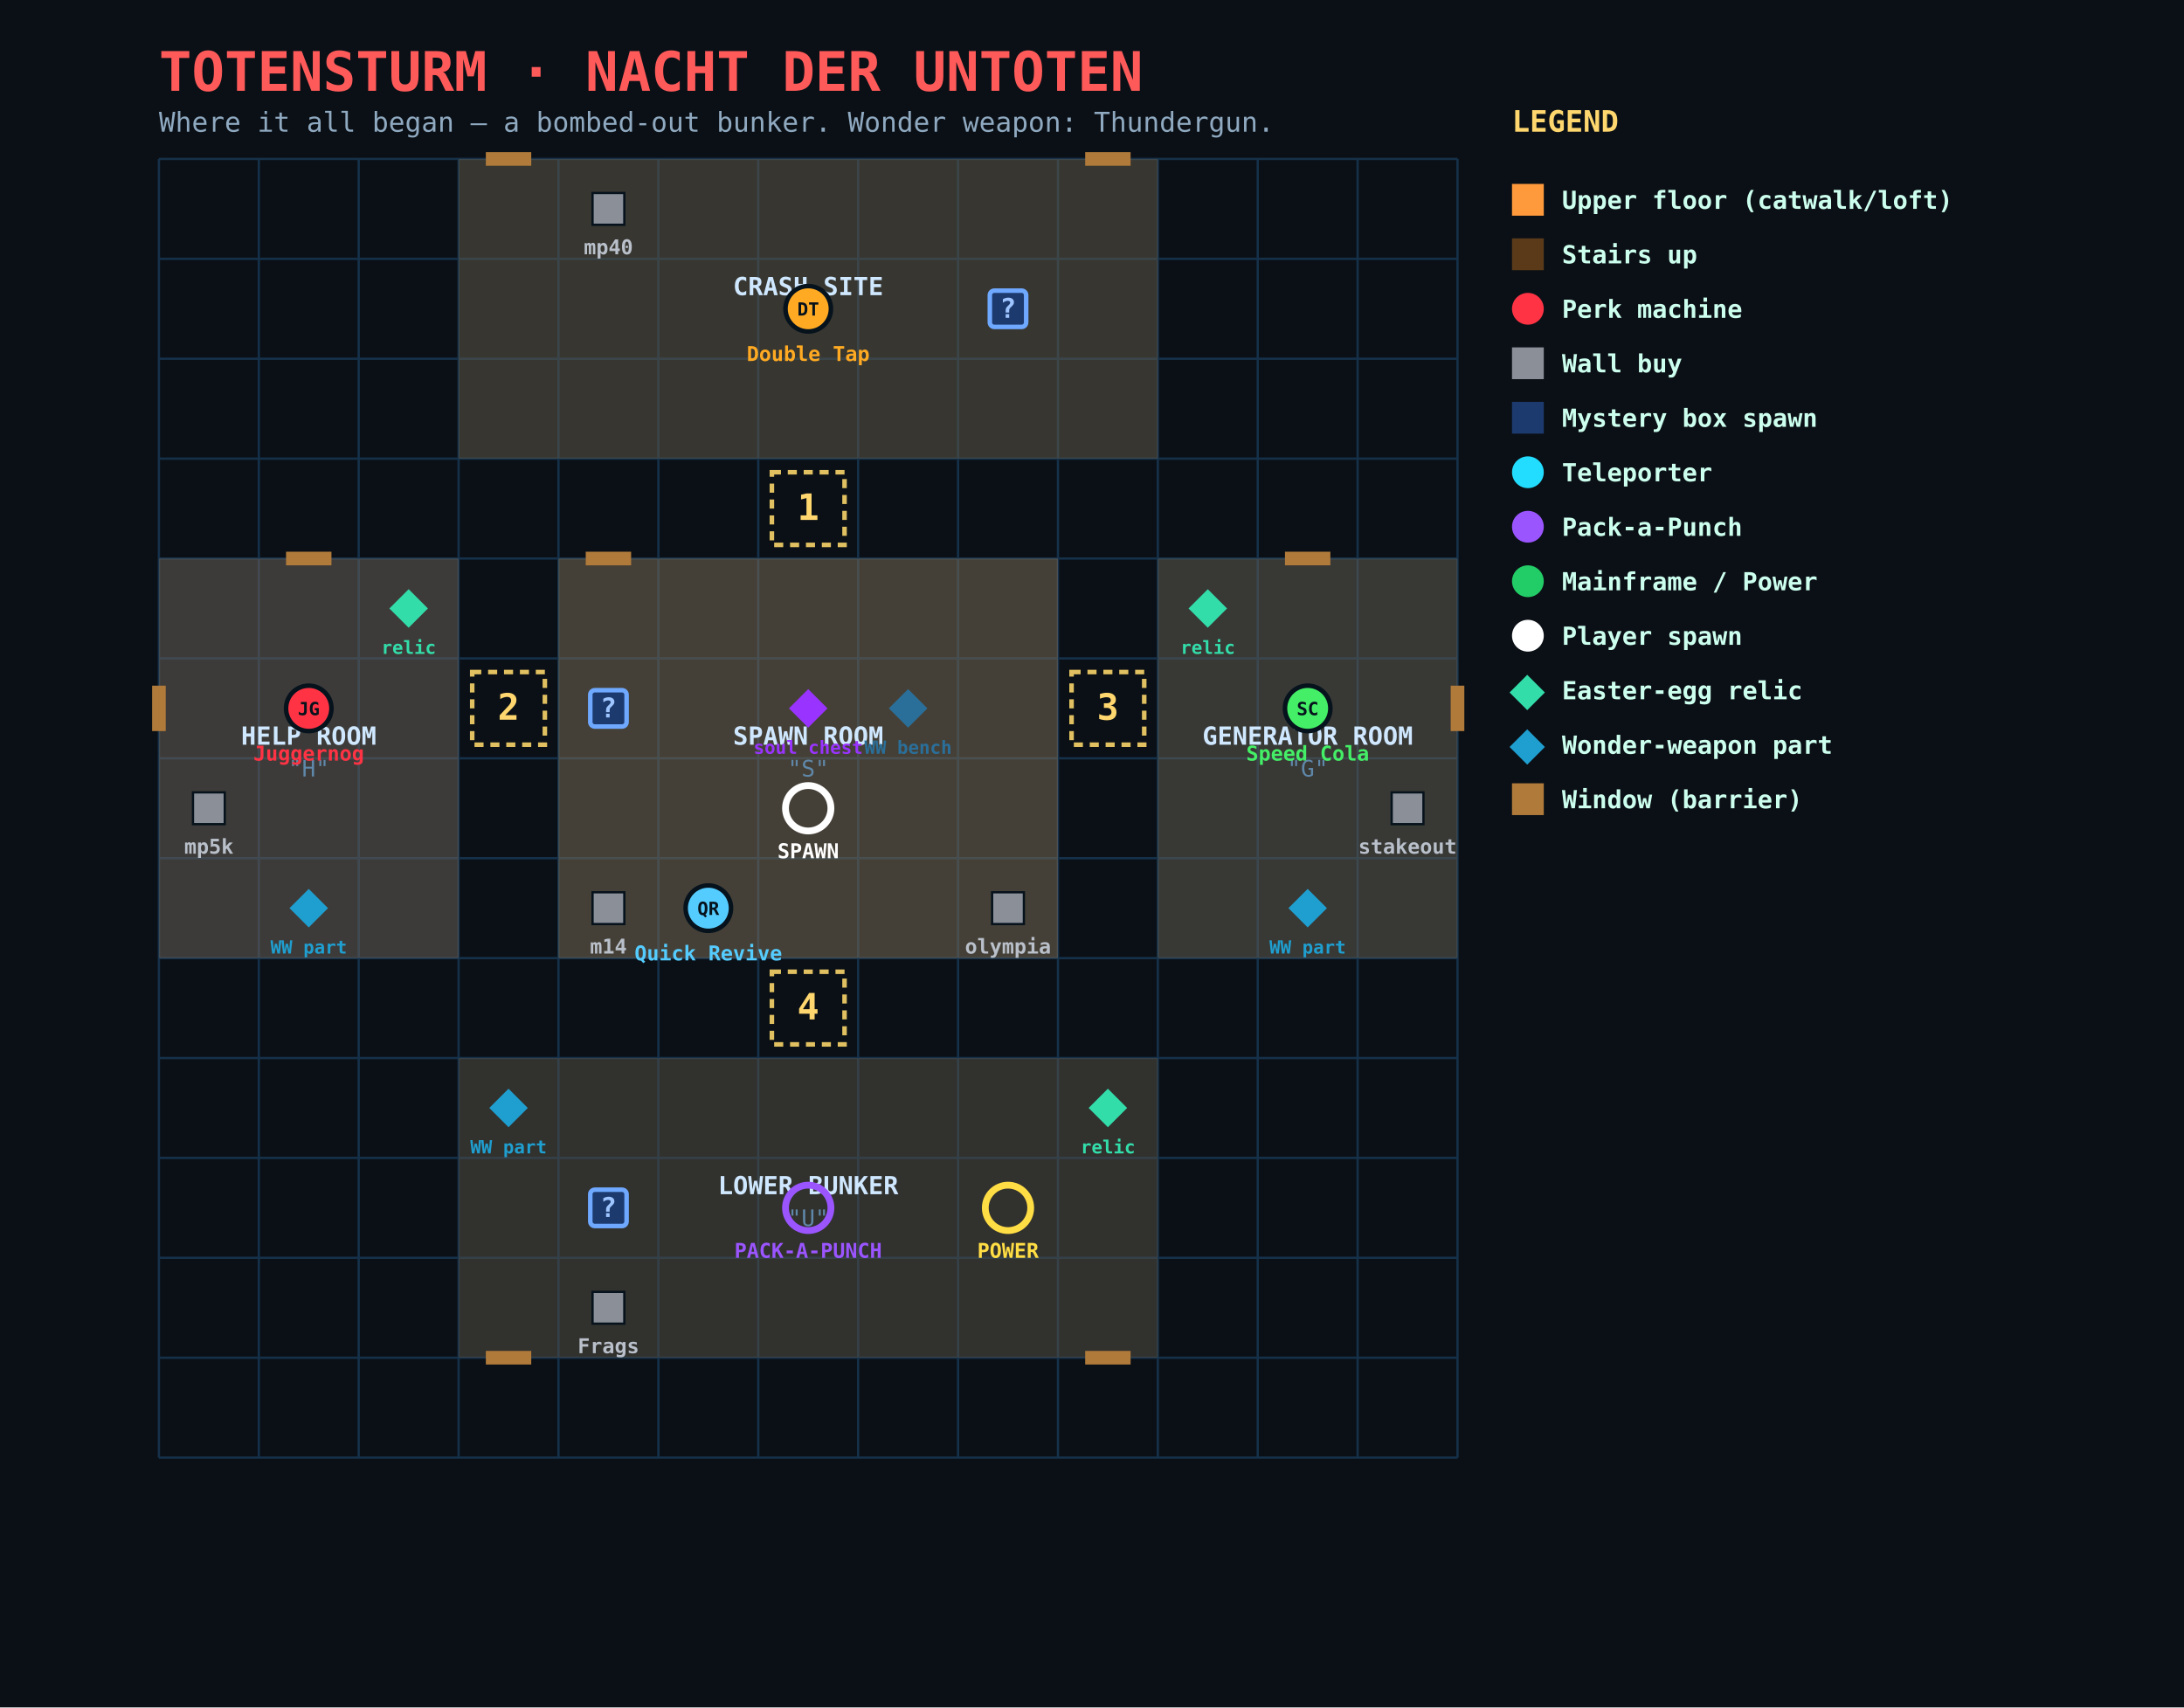
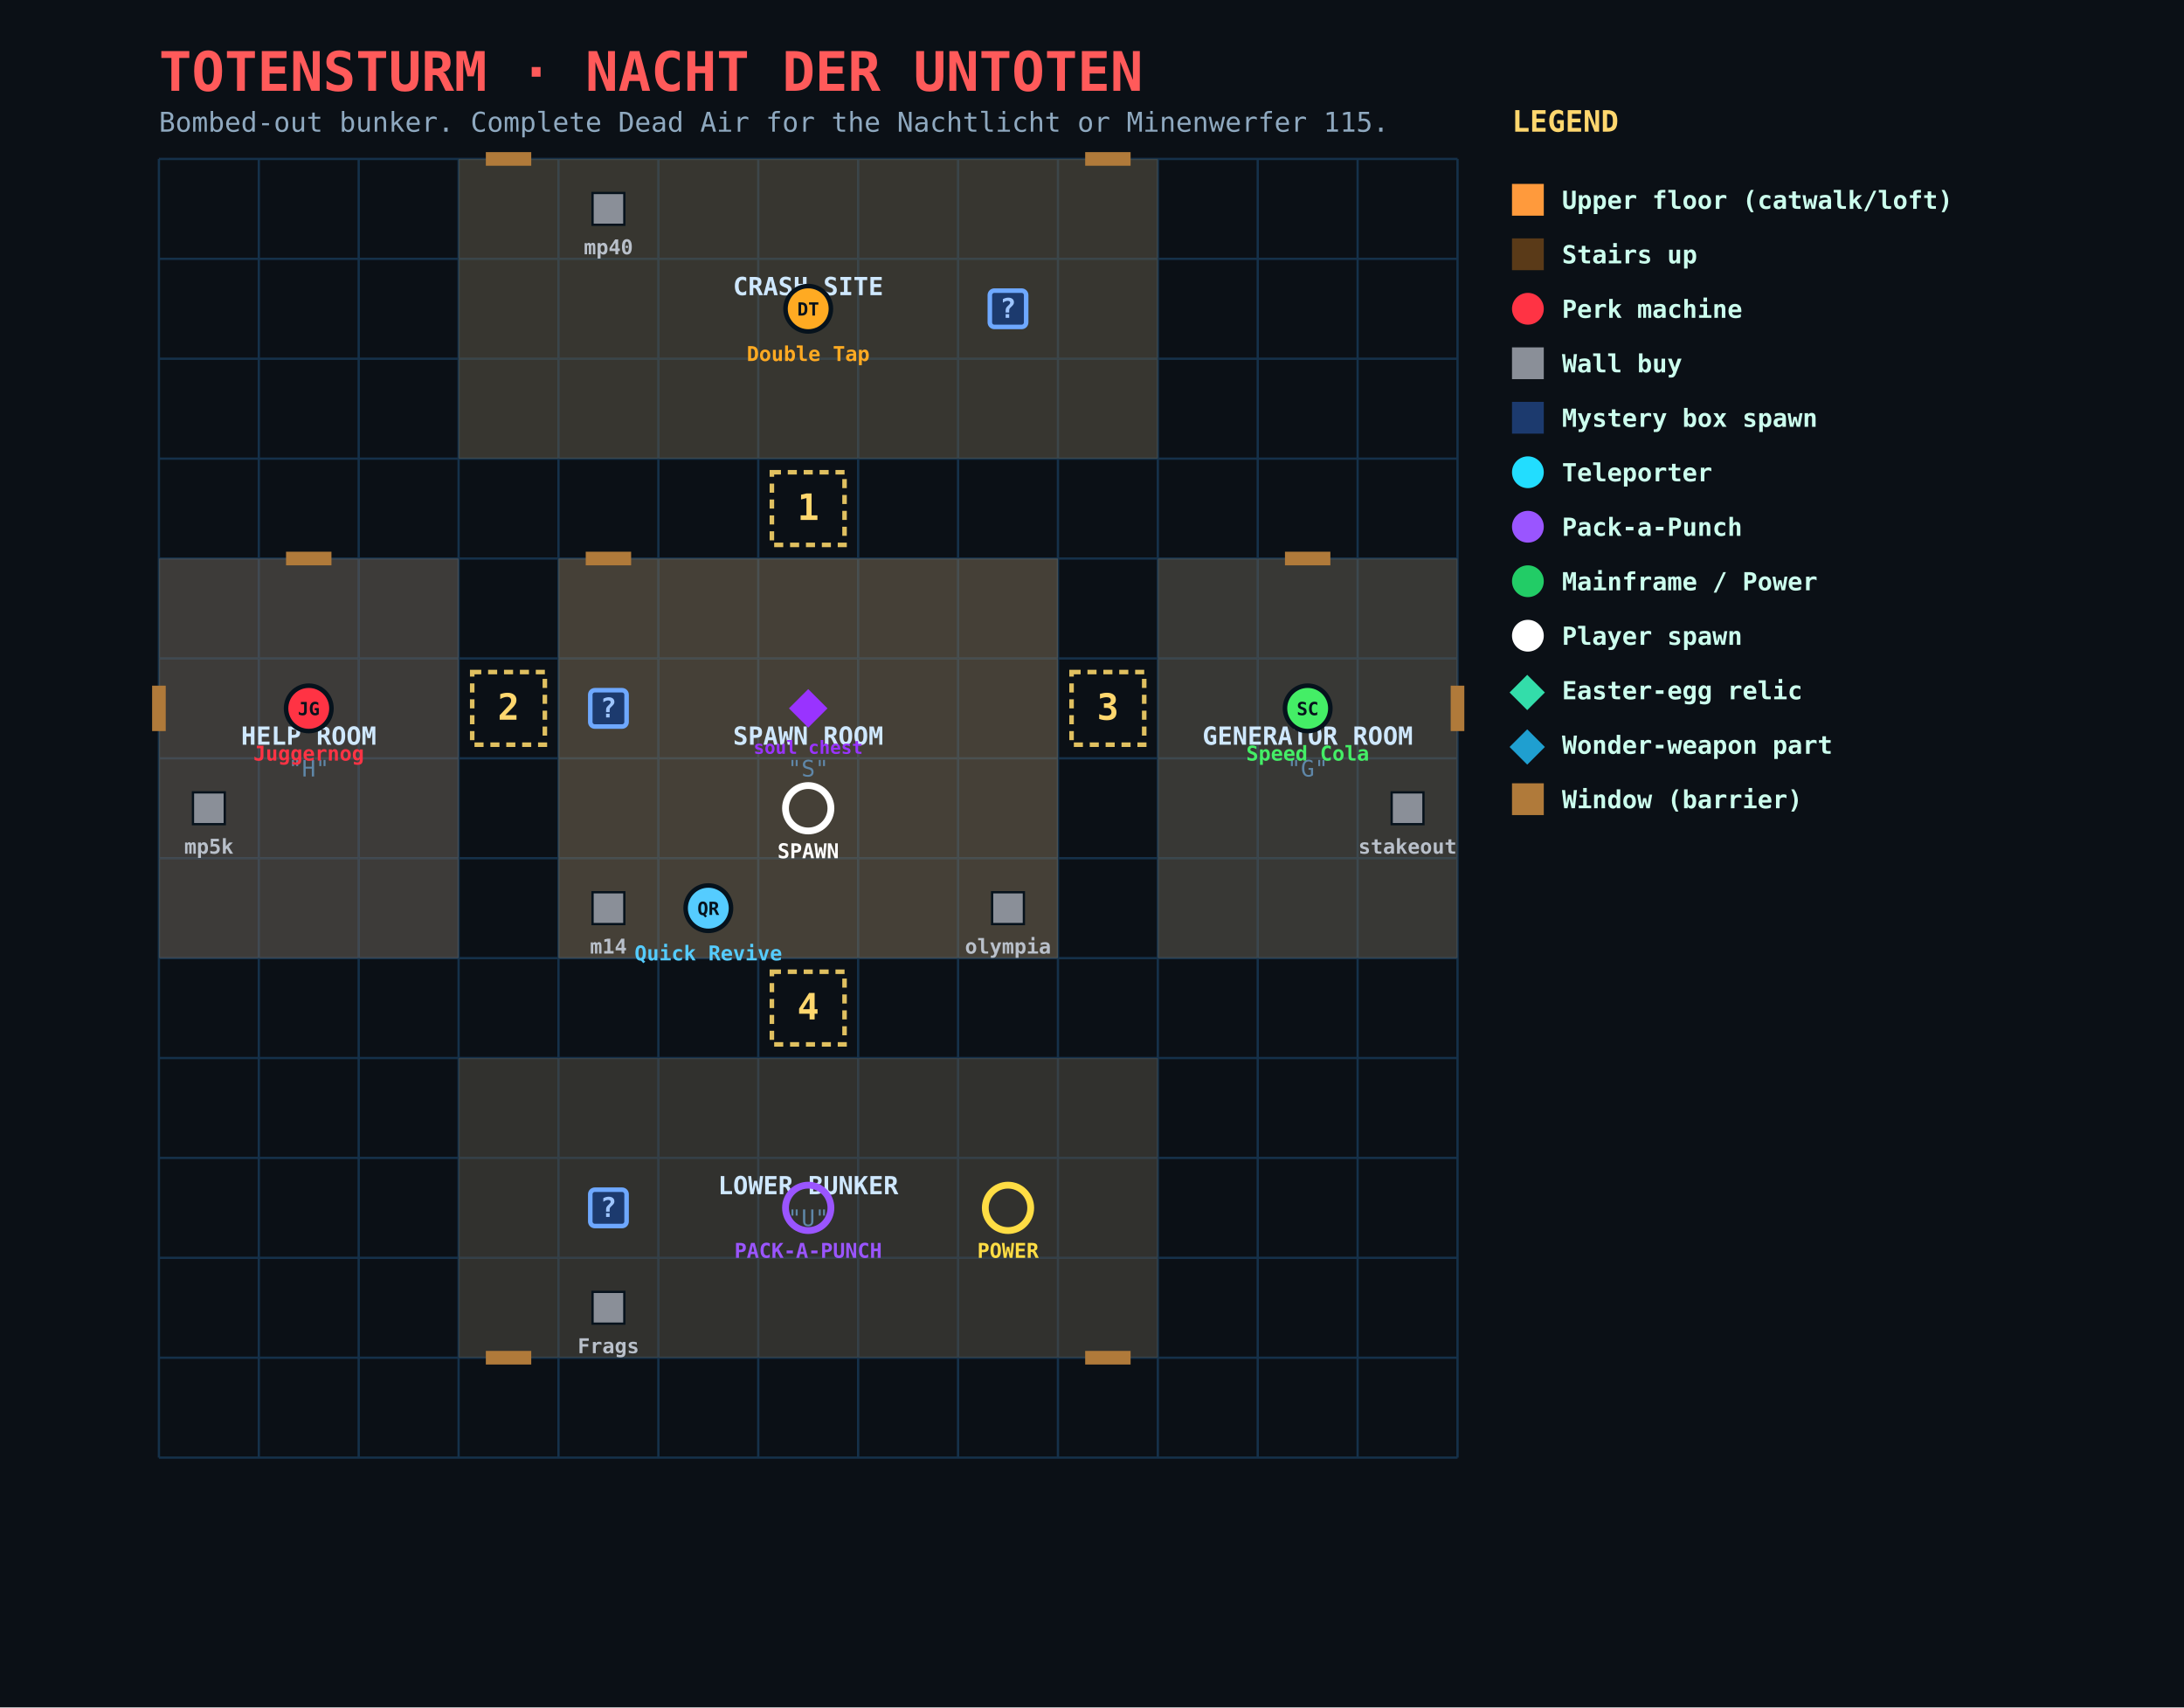
<svg xmlns="http://www.w3.org/2000/svg" width="962" height="752" font-family="Consolas,monospace">
  <rect width="962" height="752" fill="#0b1016" />
  <line x1="70" y1="70" x2="70" y2="642" stroke="#15314a" stroke-width="1" />
  <line x1="114" y1="70" x2="114" y2="642" stroke="#15314a" stroke-width="1" />
  <line x1="158" y1="70" x2="158" y2="642" stroke="#15314a" stroke-width="1" />
  <line x1="202" y1="70" x2="202" y2="642" stroke="#15314a" stroke-width="1" />
  <line x1="246" y1="70" x2="246" y2="642" stroke="#15314a" stroke-width="1" />
  <line x1="290" y1="70" x2="290" y2="642" stroke="#15314a" stroke-width="1" />
  <line x1="334" y1="70" x2="334" y2="642" stroke="#15314a" stroke-width="1" />
  <line x1="378" y1="70" x2="378" y2="642" stroke="#15314a" stroke-width="1" />
  <line x1="422" y1="70" x2="422" y2="642" stroke="#15314a" stroke-width="1" />
  <line x1="466" y1="70" x2="466" y2="642" stroke="#15314a" stroke-width="1" />
  <line x1="510" y1="70" x2="510" y2="642" stroke="#15314a" stroke-width="1" />
  <line x1="554" y1="70" x2="554" y2="642" stroke="#15314a" stroke-width="1" />
  <line x1="598" y1="70" x2="598" y2="642" stroke="#15314a" stroke-width="1" />
  <line x1="642" y1="70" x2="642" y2="642" stroke="#15314a" stroke-width="1" />
  <line x1="70" y1="70" x2="642" y2="70" stroke="#15314a" stroke-width="1" />
  <line x1="70" y1="114" x2="642" y2="114" stroke="#15314a" stroke-width="1" />
  <line x1="70" y1="158" x2="642" y2="158" stroke="#15314a" stroke-width="1" />
  <line x1="70" y1="202" x2="642" y2="202" stroke="#15314a" stroke-width="1" />
  <line x1="70" y1="246" x2="642" y2="246" stroke="#15314a" stroke-width="1" />
  <line x1="70" y1="290" x2="642" y2="290" stroke="#15314a" stroke-width="1" />
  <line x1="70" y1="334" x2="642" y2="334" stroke="#15314a" stroke-width="1" />
  <line x1="70" y1="378" x2="642" y2="378" stroke="#15314a" stroke-width="1" />
  <line x1="70" y1="422" x2="642" y2="422" stroke="#15314a" stroke-width="1" />
  <line x1="70" y1="466" x2="642" y2="466" stroke="#15314a" stroke-width="1" />
  <line x1="70" y1="510" x2="642" y2="510" stroke="#15314a" stroke-width="1" />
  <line x1="70" y1="554" x2="642" y2="554" stroke="#15314a" stroke-width="1" />
  <line x1="70" y1="598" x2="642" y2="598" stroke="#15314a" stroke-width="1" />
  <line x1="70" y1="642" x2="642" y2="642" stroke="#15314a" stroke-width="1" />
  <rect x="202" y="70" width="44" height="44" fill="rgb(99,92,74)" opacity="0.5" />
  <rect x="246" y="70" width="44" height="44" fill="rgb(99,92,74)" opacity="0.5" />
  <rect x="290" y="70" width="44" height="44" fill="rgb(99,92,74)" opacity="0.5" />
  <rect x="334" y="70" width="44" height="44" fill="rgb(99,92,74)" opacity="0.5" />
  <rect x="378" y="70" width="44" height="44" fill="rgb(99,92,74)" opacity="0.5" />
  <rect x="422" y="70" width="44" height="44" fill="rgb(99,92,74)" opacity="0.5" />
  <rect x="466" y="70" width="44" height="44" fill="rgb(99,92,74)" opacity="0.5" />
  <rect x="202" y="114" width="44" height="44" fill="rgb(99,92,74)" opacity="0.5" />
  <rect x="246" y="114" width="44" height="44" fill="rgb(99,92,74)" opacity="0.5" />
  <rect x="290" y="114" width="44" height="44" fill="rgb(99,92,74)" opacity="0.5" />
  <rect x="334" y="114" width="44" height="44" fill="rgb(99,92,74)" opacity="0.5" />
  <rect x="378" y="114" width="44" height="44" fill="rgb(99,92,74)" opacity="0.5" />
  <rect x="422" y="114" width="44" height="44" fill="rgb(99,92,74)" opacity="0.5" />
  <rect x="466" y="114" width="44" height="44" fill="rgb(99,92,74)" opacity="0.5" />
  <rect x="202" y="158" width="44" height="44" fill="rgb(99,92,74)" opacity="0.5" />
  <rect x="246" y="158" width="44" height="44" fill="rgb(99,92,74)" opacity="0.5" />
  <rect x="290" y="158" width="44" height="44" fill="rgb(99,92,74)" opacity="0.5" />
  <rect x="334" y="158" width="44" height="44" fill="rgb(99,92,74)" opacity="0.5" />
  <rect x="378" y="158" width="44" height="44" fill="rgb(99,92,74)" opacity="0.5" />
  <rect x="422" y="158" width="44" height="44" fill="rgb(99,92,74)" opacity="0.5" />
  <rect x="466" y="158" width="44" height="44" fill="rgb(99,92,74)" opacity="0.5" />
  <rect x="340" y="208" width="32" height="32" fill="none" stroke="#e0c060" stroke-width="2" stroke-dasharray="4 3" />
  <text x="356" y="229" fill="#ffd76e" font-size="16" text-anchor="middle" font-weight="700">1</text>
  <rect x="70" y="246" width="44" height="44" fill="rgb(112,101,92)" opacity="0.5" />
  <rect x="114" y="246" width="44" height="44" fill="rgb(112,101,92)" opacity="0.5" />
  <rect x="158" y="246" width="44" height="44" fill="rgb(112,101,92)" opacity="0.5" />
  <rect x="246" y="246" width="44" height="44" fill="rgb(127,112,88)" opacity="0.5" />
  <rect x="290" y="246" width="44" height="44" fill="rgb(127,112,88)" opacity="0.5" />
  <rect x="334" y="246" width="44" height="44" fill="rgb(127,112,88)" opacity="0.5" />
  <rect x="378" y="246" width="44" height="44" fill="rgb(127,112,88)" opacity="0.5" />
  <rect x="422" y="246" width="44" height="44" fill="rgb(127,112,88)" opacity="0.5" />
  <rect x="510" y="246" width="44" height="44" fill="rgb(101,96,83)" opacity="0.5" />
  <rect x="554" y="246" width="44" height="44" fill="rgb(101,96,83)" opacity="0.5" />
  <rect x="598" y="246" width="44" height="44" fill="rgb(101,96,83)" opacity="0.5" />
  <rect x="70" y="290" width="44" height="44" fill="rgb(112,101,92)" opacity="0.5" />
  <rect x="114" y="290" width="44" height="44" fill="rgb(112,101,92)" opacity="0.5" />
  <rect x="158" y="290" width="44" height="44" fill="rgb(112,101,92)" opacity="0.5" />
  <rect x="208" y="296" width="32" height="32" fill="none" stroke="#e0c060" stroke-width="2" stroke-dasharray="4 3" />
  <text x="224" y="317" fill="#ffd76e" font-size="16" text-anchor="middle" font-weight="700">2</text>
  <rect x="246" y="290" width="44" height="44" fill="rgb(127,112,88)" opacity="0.5" />
  <rect x="290" y="290" width="44" height="44" fill="rgb(127,112,88)" opacity="0.5" />
  <rect x="334" y="290" width="44" height="44" fill="rgb(127,112,88)" opacity="0.5" />
  <rect x="378" y="290" width="44" height="44" fill="rgb(127,112,88)" opacity="0.5" />
  <rect x="422" y="290" width="44" height="44" fill="rgb(127,112,88)" opacity="0.5" />
  <rect x="472" y="296" width="32" height="32" fill="none" stroke="#e0c060" stroke-width="2" stroke-dasharray="4 3" />
  <text x="488" y="317" fill="#ffd76e" font-size="16" text-anchor="middle" font-weight="700">3</text>
  <rect x="510" y="290" width="44" height="44" fill="rgb(101,96,83)" opacity="0.5" />
  <rect x="554" y="290" width="44" height="44" fill="rgb(101,96,83)" opacity="0.5" />
  <rect x="598" y="290" width="44" height="44" fill="rgb(101,96,83)" opacity="0.5" />
  <rect x="70" y="334" width="44" height="44" fill="rgb(112,101,92)" opacity="0.5" />
  <rect x="114" y="334" width="44" height="44" fill="rgb(112,101,92)" opacity="0.5" />
  <rect x="158" y="334" width="44" height="44" fill="rgb(112,101,92)" opacity="0.5" />
  <rect x="246" y="334" width="44" height="44" fill="rgb(127,112,88)" opacity="0.5" />
  <rect x="290" y="334" width="44" height="44" fill="rgb(127,112,88)" opacity="0.5" />
  <rect x="334" y="334" width="44" height="44" fill="rgb(127,112,88)" opacity="0.5" />
  <rect x="378" y="334" width="44" height="44" fill="rgb(127,112,88)" opacity="0.5" />
  <rect x="422" y="334" width="44" height="44" fill="rgb(127,112,88)" opacity="0.5" />
  <rect x="510" y="334" width="44" height="44" fill="rgb(101,96,83)" opacity="0.5" />
  <rect x="554" y="334" width="44" height="44" fill="rgb(101,96,83)" opacity="0.5" />
  <rect x="598" y="334" width="44" height="44" fill="rgb(101,96,83)" opacity="0.5" />
  <rect x="70" y="378" width="44" height="44" fill="rgb(112,101,92)" opacity="0.5" />
  <rect x="114" y="378" width="44" height="44" fill="rgb(112,101,92)" opacity="0.5" />
  <rect x="158" y="378" width="44" height="44" fill="rgb(112,101,92)" opacity="0.5" />
  <rect x="246" y="378" width="44" height="44" fill="rgb(127,112,88)" opacity="0.5" />
  <rect x="290" y="378" width="44" height="44" fill="rgb(127,112,88)" opacity="0.5" />
  <rect x="334" y="378" width="44" height="44" fill="rgb(127,112,88)" opacity="0.5" />
  <rect x="378" y="378" width="44" height="44" fill="rgb(127,112,88)" opacity="0.5" />
  <rect x="422" y="378" width="44" height="44" fill="rgb(127,112,88)" opacity="0.5" />
  <rect x="510" y="378" width="44" height="44" fill="rgb(101,96,83)" opacity="0.5" />
  <rect x="554" y="378" width="44" height="44" fill="rgb(101,96,83)" opacity="0.5" />
  <rect x="598" y="378" width="44" height="44" fill="rgb(101,96,83)" opacity="0.5" />
  <rect x="340" y="428" width="32" height="32" fill="none" stroke="#e0c060" stroke-width="2" stroke-dasharray="4 3" />
  <text x="356" y="449" fill="#ffd76e" font-size="16" text-anchor="middle" font-weight="700">4</text>
  <rect x="202" y="466" width="44" height="44" fill="rgb(88,81,70)" opacity="0.5" />
  <rect x="246" y="466" width="44" height="44" fill="rgb(88,81,70)" opacity="0.5" />
  <rect x="290" y="466" width="44" height="44" fill="rgb(88,81,70)" opacity="0.5" />
  <rect x="334" y="466" width="44" height="44" fill="rgb(88,81,70)" opacity="0.5" />
  <rect x="378" y="466" width="44" height="44" fill="rgb(88,81,70)" opacity="0.5" />
  <rect x="422" y="466" width="44" height="44" fill="rgb(88,81,70)" opacity="0.5" />
  <rect x="466" y="466" width="44" height="44" fill="rgb(88,81,70)" opacity="0.5" />
  <rect x="202" y="510" width="44" height="44" fill="rgb(88,81,70)" opacity="0.5" />
  <rect x="246" y="510" width="44" height="44" fill="rgb(88,81,70)" opacity="0.5" />
  <rect x="290" y="510" width="44" height="44" fill="rgb(88,81,70)" opacity="0.5" />
  <rect x="334" y="510" width="44" height="44" fill="rgb(88,81,70)" opacity="0.5" />
  <rect x="378" y="510" width="44" height="44" fill="rgb(88,81,70)" opacity="0.5" />
  <rect x="422" y="510" width="44" height="44" fill="rgb(88,81,70)" opacity="0.5" />
  <rect x="466" y="510" width="44" height="44" fill="rgb(88,81,70)" opacity="0.5" />
  <rect x="202" y="554" width="44" height="44" fill="rgb(88,81,70)" opacity="0.5" />
  <rect x="246" y="554" width="44" height="44" fill="rgb(88,81,70)" opacity="0.5" />
  <rect x="290" y="554" width="44" height="44" fill="rgb(88,81,70)" opacity="0.5" />
  <rect x="334" y="554" width="44" height="44" fill="rgb(88,81,70)" opacity="0.5" />
  <rect x="378" y="554" width="44" height="44" fill="rgb(88,81,70)" opacity="0.5" />
  <rect x="422" y="554" width="44" height="44" fill="rgb(88,81,70)" opacity="0.5" />
  <rect x="466" y="554" width="44" height="44" fill="rgb(88,81,70)" opacity="0.5" />
  <text x="356" y="130" fill="#cfe8ff" font-size="11" text-anchor="middle" font-weight="700">CRASH SITE</text>
  <text x="356" y="144" fill="#5f87a8" font-size="10" text-anchor="middle">"Y"</text>
  <text x="136" y="328" fill="#cfe8ff" font-size="11" text-anchor="middle" font-weight="700">HELP ROOM</text>
  <text x="136" y="342" fill="#5f87a8" font-size="10" text-anchor="middle">"H"</text>
  <text x="356" y="328" fill="#cfe8ff" font-size="11" text-anchor="middle" font-weight="700">SPAWN ROOM</text>
  <text x="356" y="342" fill="#5f87a8" font-size="10" text-anchor="middle">"S"</text>
  <text x="576" y="328" fill="#cfe8ff" font-size="11" text-anchor="middle" font-weight="700">GENERATOR ROOM</text>
  <text x="576" y="342" fill="#5f87a8" font-size="10" text-anchor="middle">"G"</text>
  <text x="356" y="526" fill="#cfe8ff" font-size="11" text-anchor="middle" font-weight="700">LOWER BUNKER</text>
  <text x="356" y="540" fill="#5f87a8" font-size="10" text-anchor="middle">"U"</text>
  <circle cx="312" cy="400" r="10" fill="#55ccff" stroke="#06121c" stroke-width="2" />
  <text x="312" y="403" fill="#06121c" font-size="8" text-anchor="middle" font-weight="800">QR</text>
  <text x="312" y="423" fill="#55ccff" font-size="9" text-anchor="middle" font-weight="700">Quick Revive</text>
  <circle cx="136" cy="312" r="10" fill="#ff3344" stroke="#06121c" stroke-width="2" />
  <text x="136" y="315" fill="#06121c" font-size="8" text-anchor="middle" font-weight="800">JG</text>
  <text x="136" y="335" fill="#ff3344" font-size="9" text-anchor="middle" font-weight="700">Juggernog</text>
  <circle cx="576" cy="312" r="10" fill="#44ee66" stroke="#06121c" stroke-width="2" />
  <text x="576" y="315" fill="#06121c" font-size="8" text-anchor="middle" font-weight="800">SC</text>
  <text x="576" y="335" fill="#44ee66" font-size="9" text-anchor="middle" font-weight="700">Speed Cola</text>
  <circle cx="356" cy="136" r="10" fill="#ffaa22" stroke="#06121c" stroke-width="2" />
  <text x="356" y="139" fill="#06121c" font-size="8" text-anchor="middle" font-weight="800">DT</text>
  <text x="356" y="159" fill="#ffaa22" font-size="9" text-anchor="middle" font-weight="700">Double Tap</text>
  <rect x="261" y="393" width="14" height="14" fill="#8a8f98" stroke="#06121c" />
  <text x="268" y="420" fill="#b9c0ca" font-size="9" text-anchor="middle" font-weight="700">m14</text>
  <rect x="437" y="393" width="14" height="14" fill="#8a8f98" stroke="#06121c" />
  <text x="444" y="420" fill="#b9c0ca" font-size="9" text-anchor="middle" font-weight="700">olympia</text>
  <rect x="85" y="349" width="14" height="14" fill="#8a8f98" stroke="#06121c" />
  <text x="92" y="376" fill="#b9c0ca" font-size="9" text-anchor="middle" font-weight="700">mp5k</text>
  <rect x="613" y="349" width="14" height="14" fill="#8a8f98" stroke="#06121c" />
  <text x="620" y="376" fill="#b9c0ca" font-size="9" text-anchor="middle" font-weight="700">stakeout</text>
  <rect x="261" y="85" width="14" height="14" fill="#8a8f98" stroke="#06121c" />
  <text x="268" y="112" fill="#b9c0ca" font-size="9" text-anchor="middle" font-weight="700">mp40</text>
  <rect x="261" y="569" width="14" height="14" fill="#8a8f98" stroke="#06121c" />
  <text x="268" y="596" fill="#b9c0ca" font-size="9" text-anchor="middle" font-weight="700">Frags</text>
  <rect x="260" y="304" width="16" height="16" fill="#1c3a6e" stroke="#6ea8ff" stroke-width="2" rx="2" />
  <text x="268" y="316" fill="#9ec5ff" font-size="12" text-anchor="middle" font-weight="800">?</text>
  <rect x="436" y="128" width="16" height="16" fill="#1c3a6e" stroke="#6ea8ff" stroke-width="2" rx="2" />
  <text x="444" y="140" fill="#9ec5ff" font-size="12" text-anchor="middle" font-weight="800">?</text>
  <rect x="260" y="524" width="16" height="16" fill="#1c3a6e" stroke="#6ea8ff" stroke-width="2" rx="2" />
  <text x="268" y="536" fill="#9ec5ff" font-size="12" text-anchor="middle" font-weight="800">?</text>
  <circle cx="356" cy="532" r="10" fill="none" stroke="#9a55ff" stroke-width="3" />
  <text x="356" y="554" fill="#9a55ff" font-size="9" text-anchor="middle" font-weight="700">PACK-A-PUNCH</text>
  <circle cx="444" cy="532" r="10" fill="none" stroke="#ffdd44" stroke-width="3" />
  <text x="444" y="554" fill="#ffdd44" font-size="9" text-anchor="middle" font-weight="700">POWER</text>
  <circle cx="356" cy="356" r="10" fill="none" stroke="#ffffff" stroke-width="3" />
  <text x="356" y="378" fill="#ffffff" font-size="9" text-anchor="middle" font-weight="700">SPAWN</text>
-   <rect x="174" y="262" width="12" height="12" fill="#33ddaa" transform="rotate(45 180 268)" />
-   <text x="180" y="288" fill="#33ddaa" font-size="8" text-anchor="middle" font-weight="600">relic</text>
-   <rect x="526" y="262" width="12" height="12" fill="#33ddaa" transform="rotate(45 532 268)" />
-   <text x="532" y="288" fill="#33ddaa" font-size="8" text-anchor="middle" font-weight="600">relic</text>
-   <rect x="482" y="482" width="12" height="12" fill="#33ddaa" transform="rotate(45 488 488)" />
-   <text x="488" y="508" fill="#33ddaa" font-size="8" text-anchor="middle" font-weight="600">relic</text>
  <rect x="350" y="306" width="12" height="12" fill="#9933ff" transform="rotate(45 356 312)" />
  <text x="356" y="332" fill="#9933ff" font-size="8" text-anchor="middle" font-weight="600">soul chest</text>
-   <rect x="130" y="394" width="12" height="12" fill="#1f9fd0" transform="rotate(45 136 400)" />
-   <text x="136" y="420" fill="#1f9fd0" font-size="8" text-anchor="middle" font-weight="600">WW part</text>
-   <rect x="570" y="394" width="12" height="12" fill="#1f9fd0" transform="rotate(45 576 400)" />
-   <text x="576" y="420" fill="#1f9fd0" font-size="8" text-anchor="middle" font-weight="600">WW part</text>
-   <rect x="218" y="482" width="12" height="12" fill="#1f9fd0" transform="rotate(45 224 488)" />
-   <text x="224" y="508" fill="#1f9fd0" font-size="8" text-anchor="middle" font-weight="600">WW part</text>
-   <rect x="394" y="306" width="12" height="12" fill="#2a6f9a" transform="rotate(45 400 312)" />
-   <text x="400" y="332" fill="#2a6f9a" font-size="8" text-anchor="middle" font-weight="600">WW bench</text>
  <rect x="214" y="67" width="20" height="6" fill="#b07a3a" />
  <rect x="478" y="67" width="20" height="6" fill="#b07a3a" />
  <rect x="67" y="302" width="6" height="20" fill="#b07a3a" />
  <rect x="126" y="243" width="20" height="6" fill="#b07a3a" />
  <rect x="639" y="302" width="6" height="20" fill="#b07a3a" />
  <rect x="566" y="243" width="20" height="6" fill="#b07a3a" />
  <rect x="258" y="243" width="20" height="6" fill="#b07a3a" />
  <rect x="214" y="595" width="20" height="6" fill="#b07a3a" />
  <rect x="478" y="595" width="20" height="6" fill="#b07a3a" />
  <text x="70" y="40" fill="#ff5a5a" font-size="24" text-anchor="start" font-weight="900">TOTENSTURM  ·  NACHT DER UNTOTEN</text>
-   <text x="70" y="58" fill="#8fa9c0" font-size="12" text-anchor="start">Where it all began — a bombed-out bunker. Wonder weapon: Thundergun.</text>
+   <text x="70" y="58" fill="#8fa9c0" font-size="12" text-anchor="start">Bombed-out bunker. Complete Dead Air for the Nachtlicht or Minenwerfer 115.</text>
  <text x="666" y="58" fill="#ffd76e" font-size="13" text-anchor="start" font-weight="800">LEGEND</text>
  <rect x="666" y="81" width="14" height="14" fill="#ff9a3c" />
  <text x="688" y="92" fill="#cfe" font-size="11" text-anchor="start" font-weight="600">Upper floor (catwalk/loft)</text>
  <rect x="666" y="105" width="14" height="14" fill="#5a3a18" />
  <text x="688" y="116" fill="#cfe" font-size="11" text-anchor="start" font-weight="600">Stairs up</text>
  <circle cx="673" cy="136" r="7" fill="#ff3344" />
  <text x="688" y="140" fill="#cfe" font-size="11" text-anchor="start" font-weight="600">Perk machine</text>
  <rect x="666" y="153" width="14" height="14" fill="#8a8f98" />
  <text x="688" y="164" fill="#cfe" font-size="11" text-anchor="start" font-weight="600">Wall buy</text>
  <rect x="666" y="177" width="14" height="14" fill="#1c3a6e" />
  <text x="688" y="188" fill="#cfe" font-size="11" text-anchor="start" font-weight="600">Mystery box spawn</text>
  <circle cx="673" cy="208" r="7" fill="#22ddff" />
  <text x="688" y="212" fill="#cfe" font-size="11" text-anchor="start" font-weight="600">Teleporter</text>
  <circle cx="673" cy="232" r="7" fill="#9a55ff" />
  <text x="688" y="236" fill="#cfe" font-size="11" text-anchor="start" font-weight="600">Pack-a-Punch</text>
  <circle cx="673" cy="256" r="7" fill="#22cc66" />
  <text x="688" y="260" fill="#cfe" font-size="11" text-anchor="start" font-weight="600">Mainframe / Power</text>
  <circle cx="673" cy="280" r="7" fill="#ffffff" />
  <text x="688" y="284" fill="#cfe" font-size="11" text-anchor="start" font-weight="600">Player spawn</text>
  <rect x="667" y="299" width="11" height="11" fill="#33ddaa" transform="rotate(45 672 305)" />
  <text x="688" y="308" fill="#cfe" font-size="11" text-anchor="start" font-weight="600">Easter-egg relic</text>
  <rect x="667" y="323" width="11" height="11" fill="#1f9fd0" transform="rotate(45 672 329)" />
  <text x="688" y="332" fill="#cfe" font-size="11" text-anchor="start" font-weight="600">Wonder-weapon part</text>
  <rect x="666" y="345" width="14" height="14" fill="#b07a3a" />
  <text x="688" y="356" fill="#cfe" font-size="11" text-anchor="start" font-weight="600">Window (barrier)</text>
</svg>
